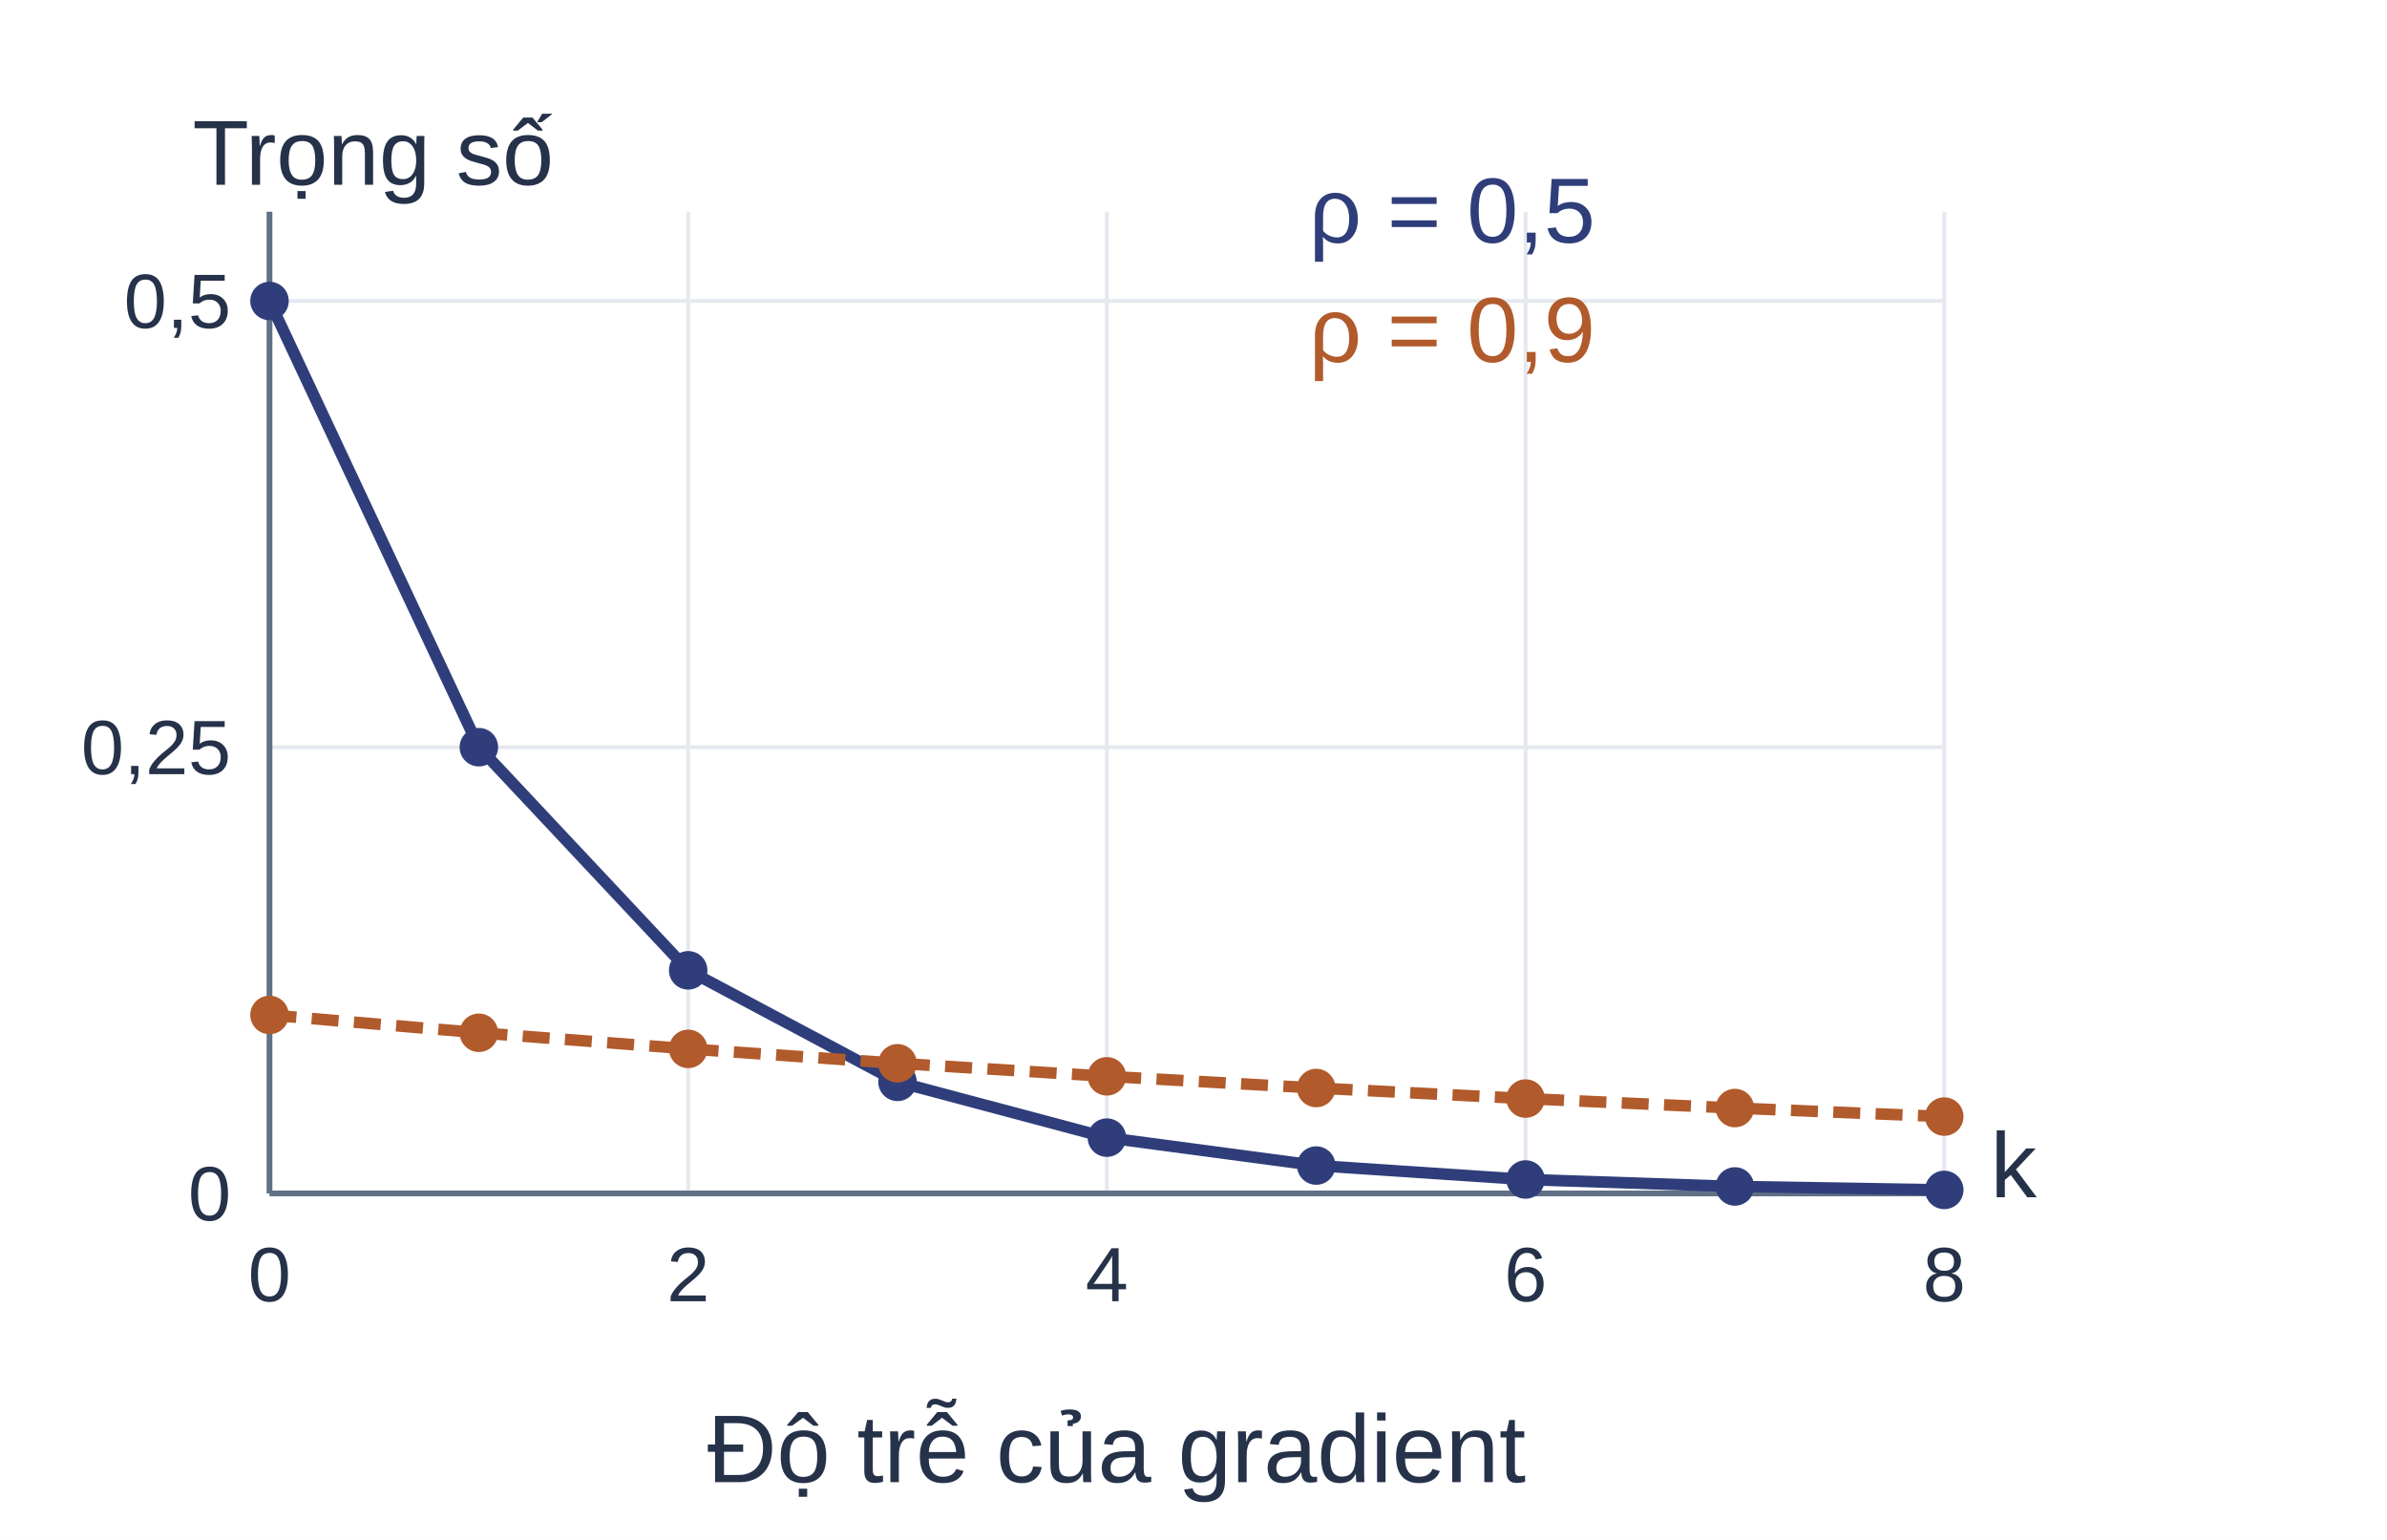
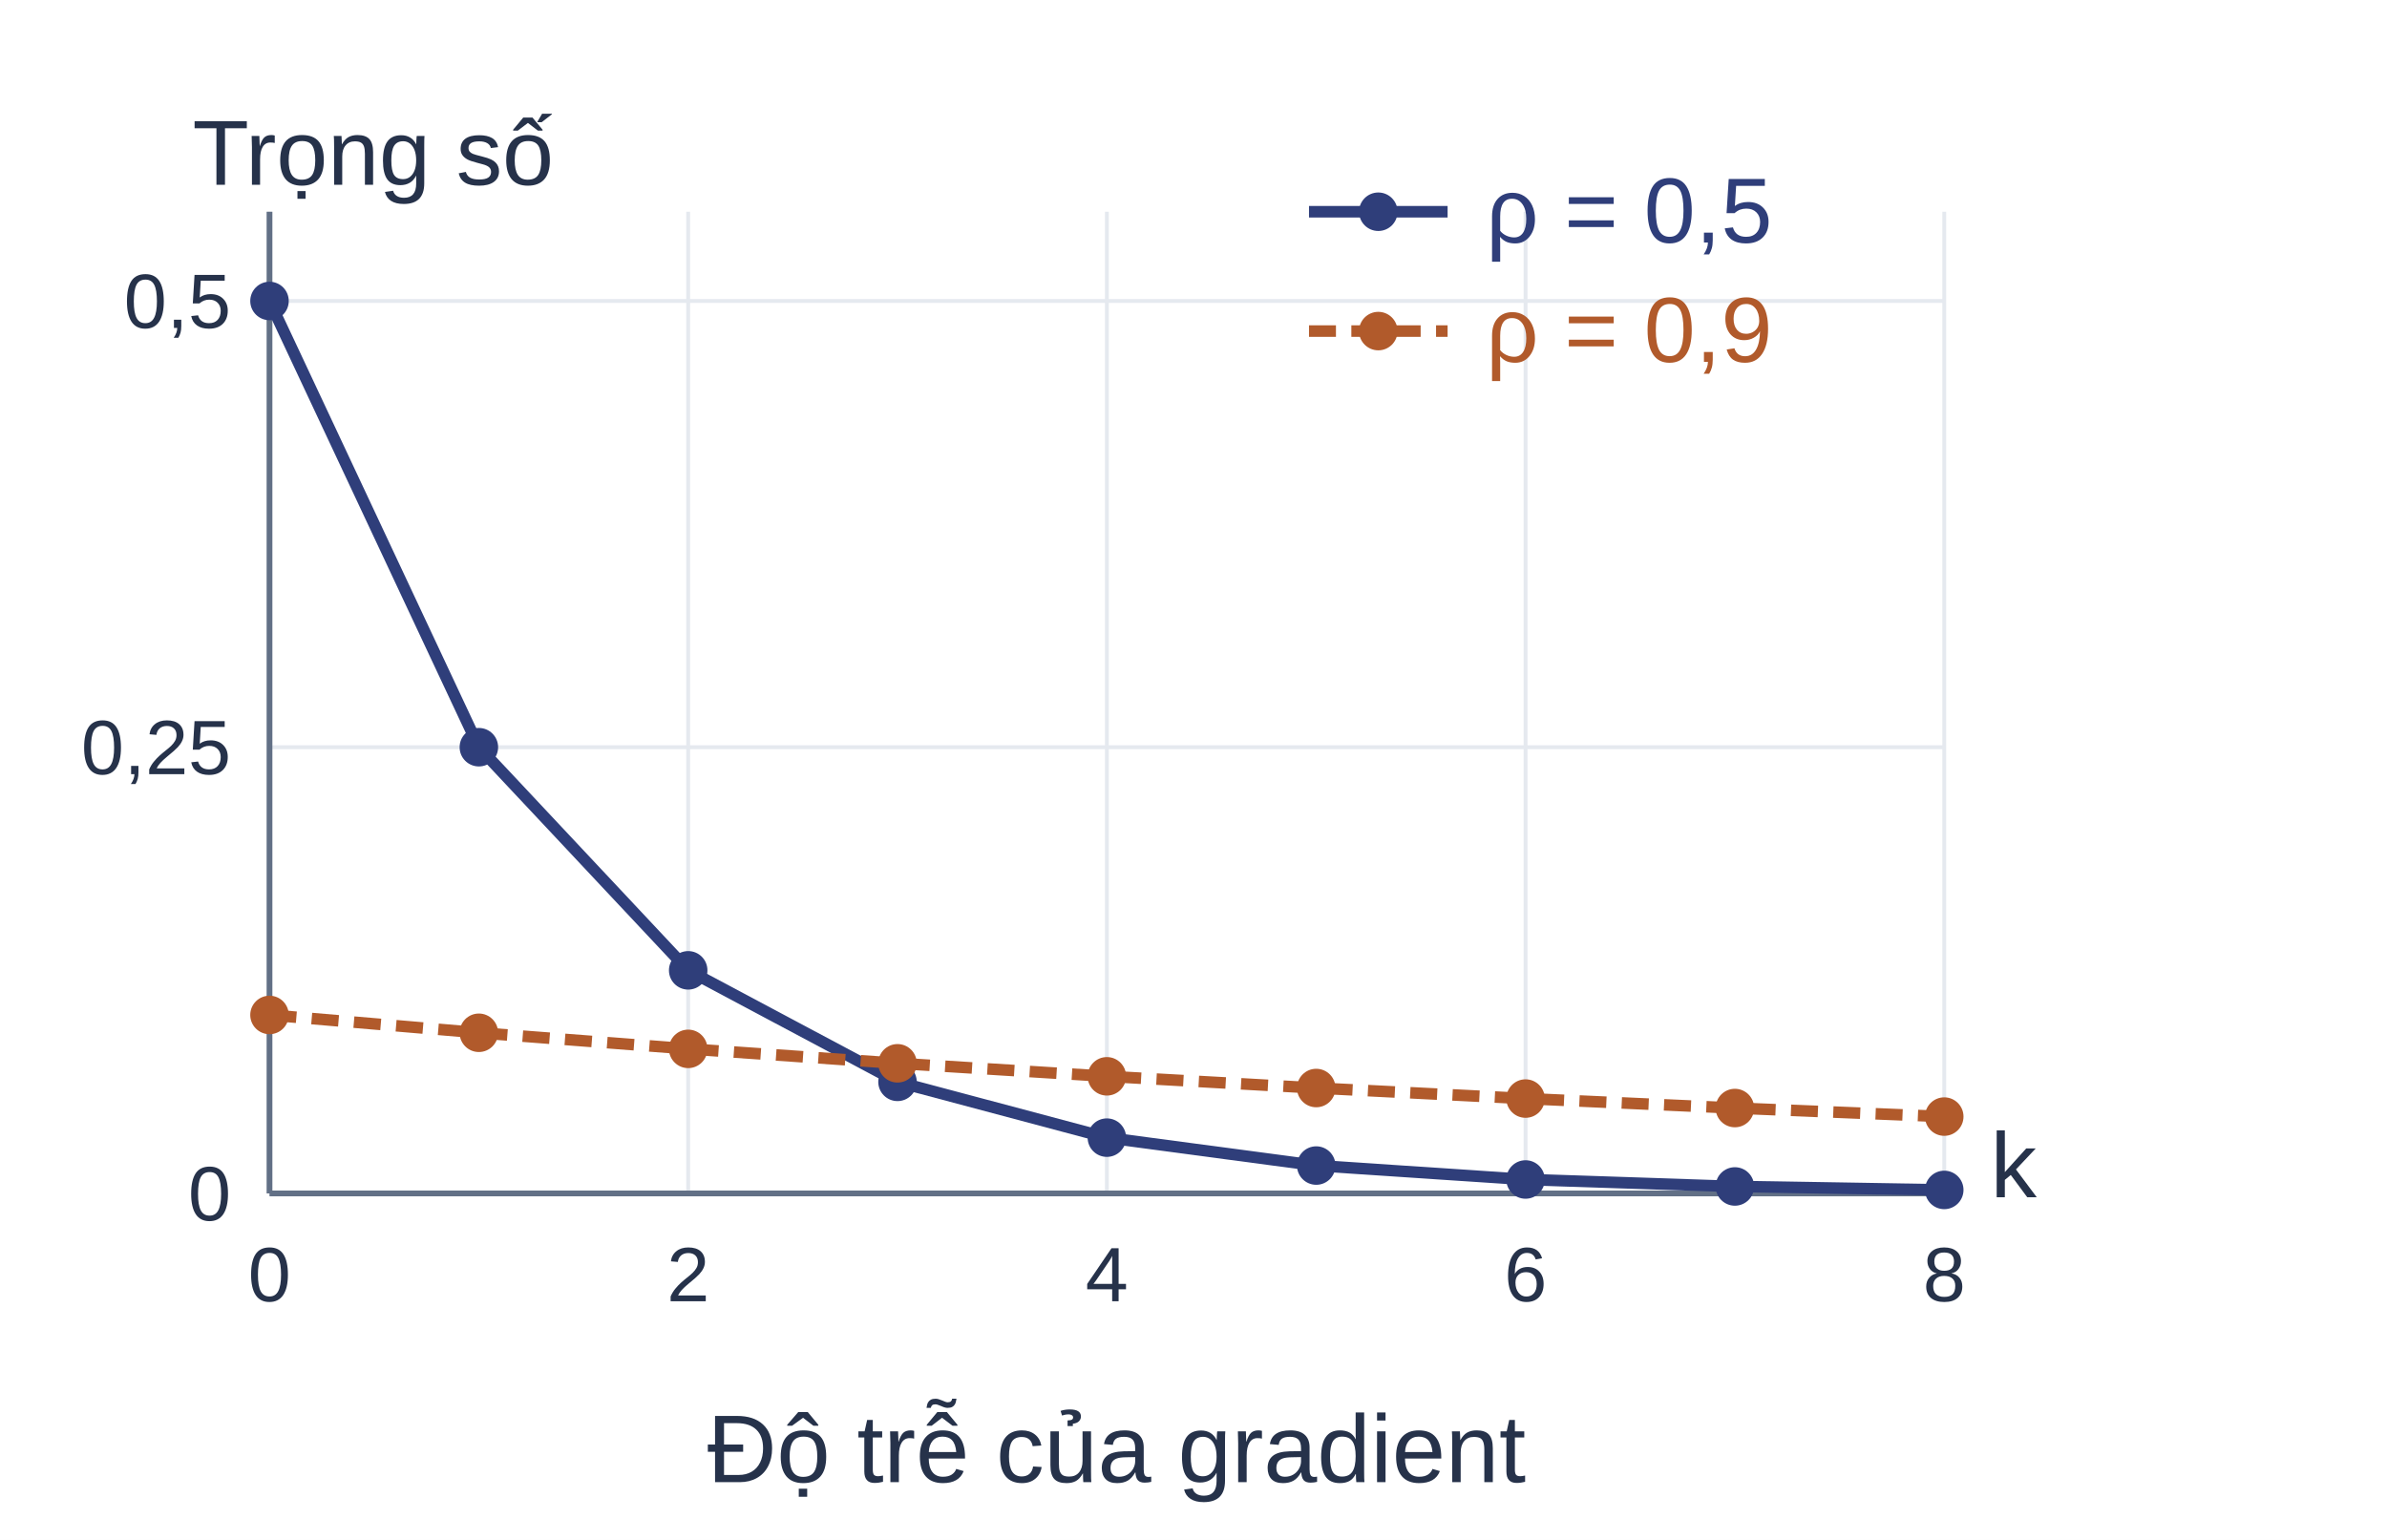
<svg xmlns="http://www.w3.org/2000/svg" width="620" height="400" viewBox="0 0 620 400" role="img" aria-labelledby="title desc">
  <defs>
    <marker id="arr" markerWidth="7" markerHeight="7" refX="6" refY="3.5" orient="auto-start-reverse">
      <path d="M0,0 L7,3.5 L0,7 Z" fill="context-stroke" />
    </marker>
  </defs>
  <rect width="100%" height="100%" fill="#ffffff" />
  <g font-family="Arial, sans-serif">
    <line x1="70.00" y1="55.00" x2="70.00" y2="310.00" stroke="#e5e9ef" stroke-width="1" />
    <text x="70.00" y="338.00" font-size="20" fill="#26324a" text-anchor="middle">0</text>
    <line x1="178.75" y1="55.00" x2="178.75" y2="310.00" stroke="#e5e9ef" stroke-width="1" />
    <text x="178.75" y="338.00" font-size="20" fill="#26324a" text-anchor="middle">2</text>
    <line x1="287.50" y1="55.00" x2="287.50" y2="310.00" stroke="#e5e9ef" stroke-width="1" />
    <text x="287.50" y="338.00" font-size="20" fill="#26324a" text-anchor="middle">4</text>
    <line x1="396.25" y1="55.00" x2="396.25" y2="310.00" stroke="#e5e9ef" stroke-width="1" />
    <text x="396.25" y="338.00" font-size="20" fill="#26324a" text-anchor="middle">6</text>
    <line x1="505.00" y1="55.00" x2="505.00" y2="310.00" stroke="#e5e9ef" stroke-width="1" />
    <text x="505.00" y="338.00" font-size="20" fill="#26324a" text-anchor="middle">8</text>
    <line x1="70.00" y1="310.00" x2="505.00" y2="310.00" stroke="#e5e9ef" stroke-width="1" />
    <text x="60.00" y="317.00" font-size="20" fill="#26324a" text-anchor="end">0</text>
    <line x1="70.00" y1="194.09" x2="505.00" y2="194.09" stroke="#e5e9ef" stroke-width="1" />
    <text x="60.00" y="201.09" font-size="20" fill="#26324a" text-anchor="end">0,25</text>
    <line x1="70.00" y1="78.18" x2="505.00" y2="78.18" stroke="#e5e9ef" stroke-width="1" />
    <text x="60.00" y="85.18" font-size="20" fill="#26324a" text-anchor="end">0,5</text>
    <line x1="70.00" y1="310.00" x2="505.00" y2="310.00" stroke="#627086" stroke-width="1.5" />
    <line x1="70.00" y1="310.00" x2="70.00" y2="55.00" stroke="#627086" stroke-width="1.5" />
    <text x="517.00" y="311.00" font-size="24" fill="#26324a" text-anchor="start">k</text>
    <text x="50.00" y="48.00" font-size="24" fill="#26324a" text-anchor="start">Trọng số</text>
    <text x="290.00" y="385.00" font-size="25" fill="#26324a" text-anchor="middle">Độ trễ của gradient</text>
    <polyline points="70.00,78.18 124.38,194.09 178.75,252.05 233.12,281.02 287.50,295.51 341.88,302.76 396.25,306.38 450.62,308.19 505.00,309.09" fill="none" stroke="#2f3e7a" stroke-width="3" />
    <circle cx="70.00" cy="78.18" r="5" fill="#2f3e7a" />
    <circle cx="124.38" cy="194.09" r="5" fill="#2f3e7a" />
    <circle cx="178.75" cy="252.05" r="5" fill="#2f3e7a" />
    <circle cx="233.12" cy="281.02" r="5" fill="#2f3e7a" />
    <circle cx="287.50" cy="295.51" r="5" fill="#2f3e7a" />
    <circle cx="341.88" cy="302.76" r="5" fill="#2f3e7a" />
    <circle cx="396.25" cy="306.38" r="5" fill="#2f3e7a" />
    <circle cx="450.62" cy="308.19" r="5" fill="#2f3e7a" />
    <circle cx="505.00" cy="309.09" r="5" fill="#2f3e7a" />
    <polyline points="70.00,263.64 124.38,268.27 178.75,272.45 233.12,276.20 287.50,279.58 341.88,282.62 396.25,285.36 450.62,287.82 505.00,290.04" fill="none" stroke="#b15a2b" stroke-width="3" stroke-dasharray="7 4" />
    <circle cx="70.00" cy="263.64" r="5" fill="#b15a2b" />
    <circle cx="124.38" cy="268.27" r="5" fill="#b15a2b" />
    <circle cx="178.75" cy="272.45" r="5" fill="#b15a2b" />
    <circle cx="233.12" cy="276.20" r="5" fill="#b15a2b" />
    <circle cx="287.50" cy="279.58" r="5" fill="#b15a2b" />
    <circle cx="341.88" cy="282.62" r="5" fill="#b15a2b" />
    <circle cx="396.25" cy="285.36" r="5" fill="#b15a2b" />
    <circle cx="450.62" cy="287.82" r="5" fill="#b15a2b" />
    <circle cx="505.00" cy="290.04" r="5" fill="#b15a2b" />
-     <text x="340.00" y="63.00" font-size="24" fill="#2f3e7a" text-anchor="start">ρ = 0,5</text>
-     <text x="340.00" y="94.00" font-size="24" fill="#b15a2b" text-anchor="start">ρ = 0,9</text>
+     <line x1="340.00" y1="55.00" x2="376.00" y2="55.00" stroke="#2f3e7a" stroke-width="3" />
+     <circle cx="358.00" cy="55.00" r="5" fill="#2f3e7a" />
+     <text x="386.00" y="63.00" font-size="24" fill="#2f3e7a" text-anchor="start">ρ = 0,5</text>
+     <line x1="340.00" y1="86.00" x2="376.00" y2="86.00" stroke="#b15a2b" stroke-width="3" stroke-dasharray="7 4" />
+     <circle cx="358.00" cy="86.00" r="5" fill="#b15a2b" />
+     <text x="386.00" y="94.00" font-size="24" fill="#b15a2b" text-anchor="start">ρ = 0,9</text>
  </g>
</svg>
